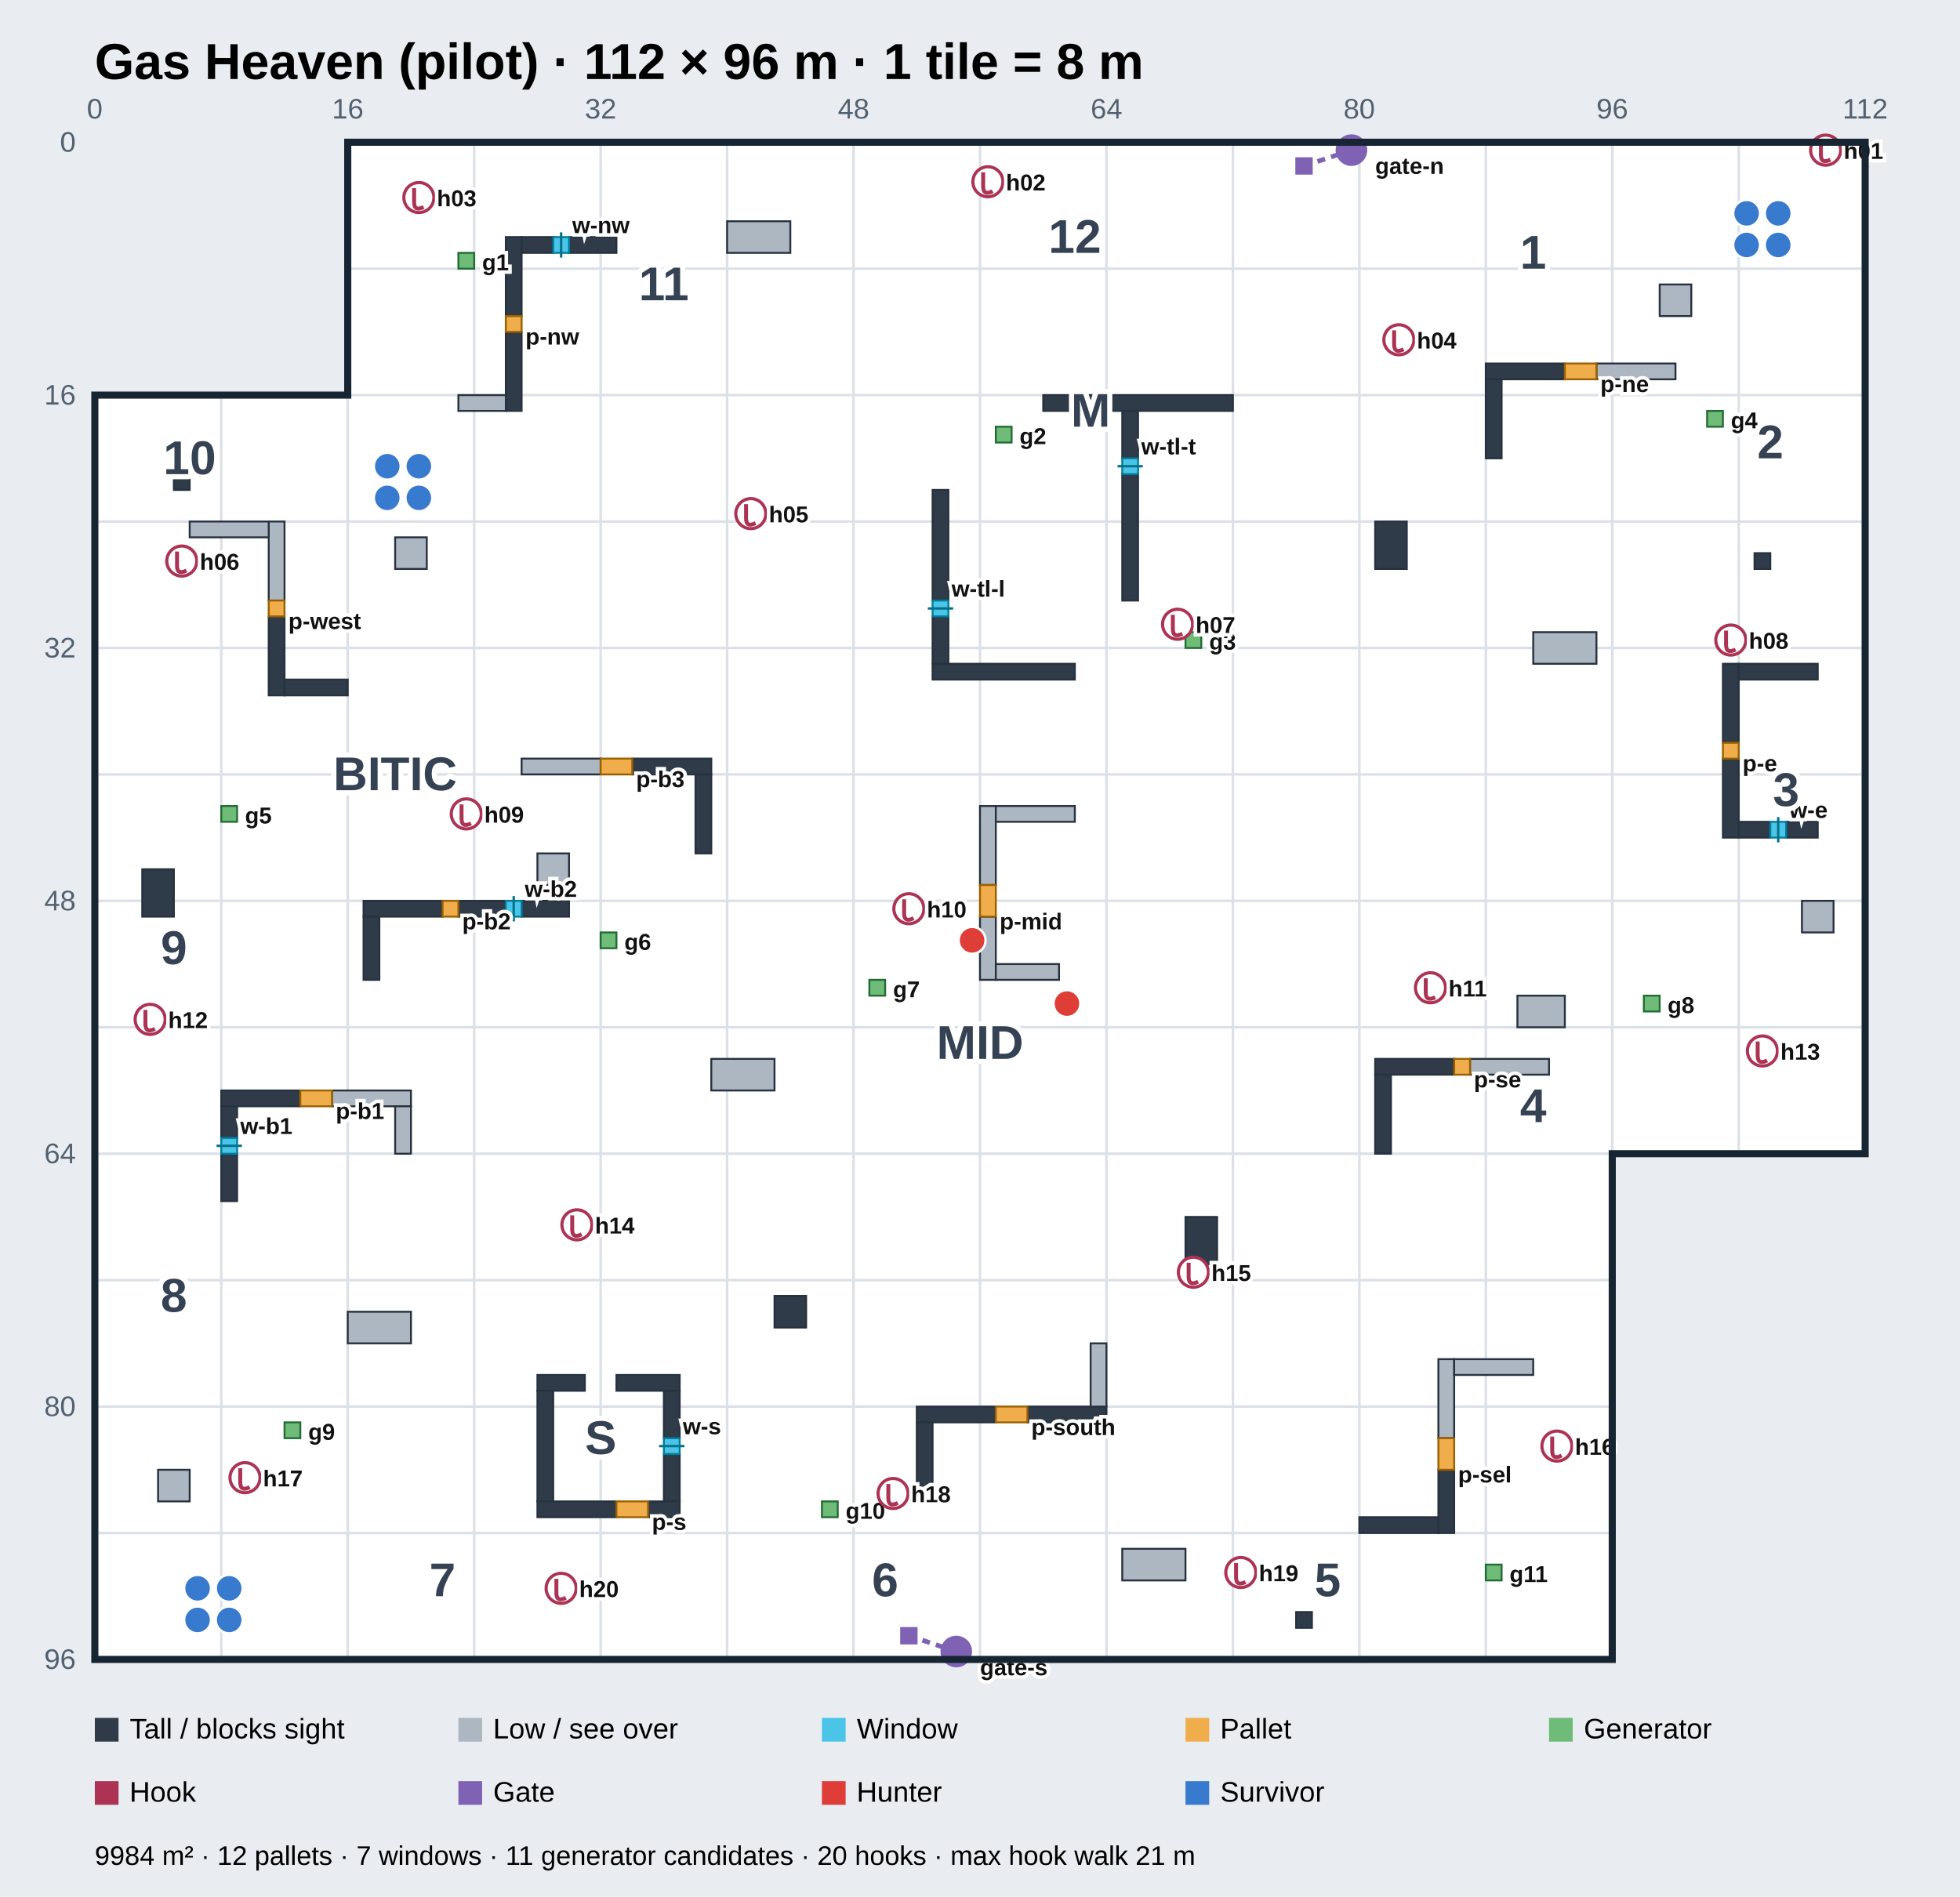
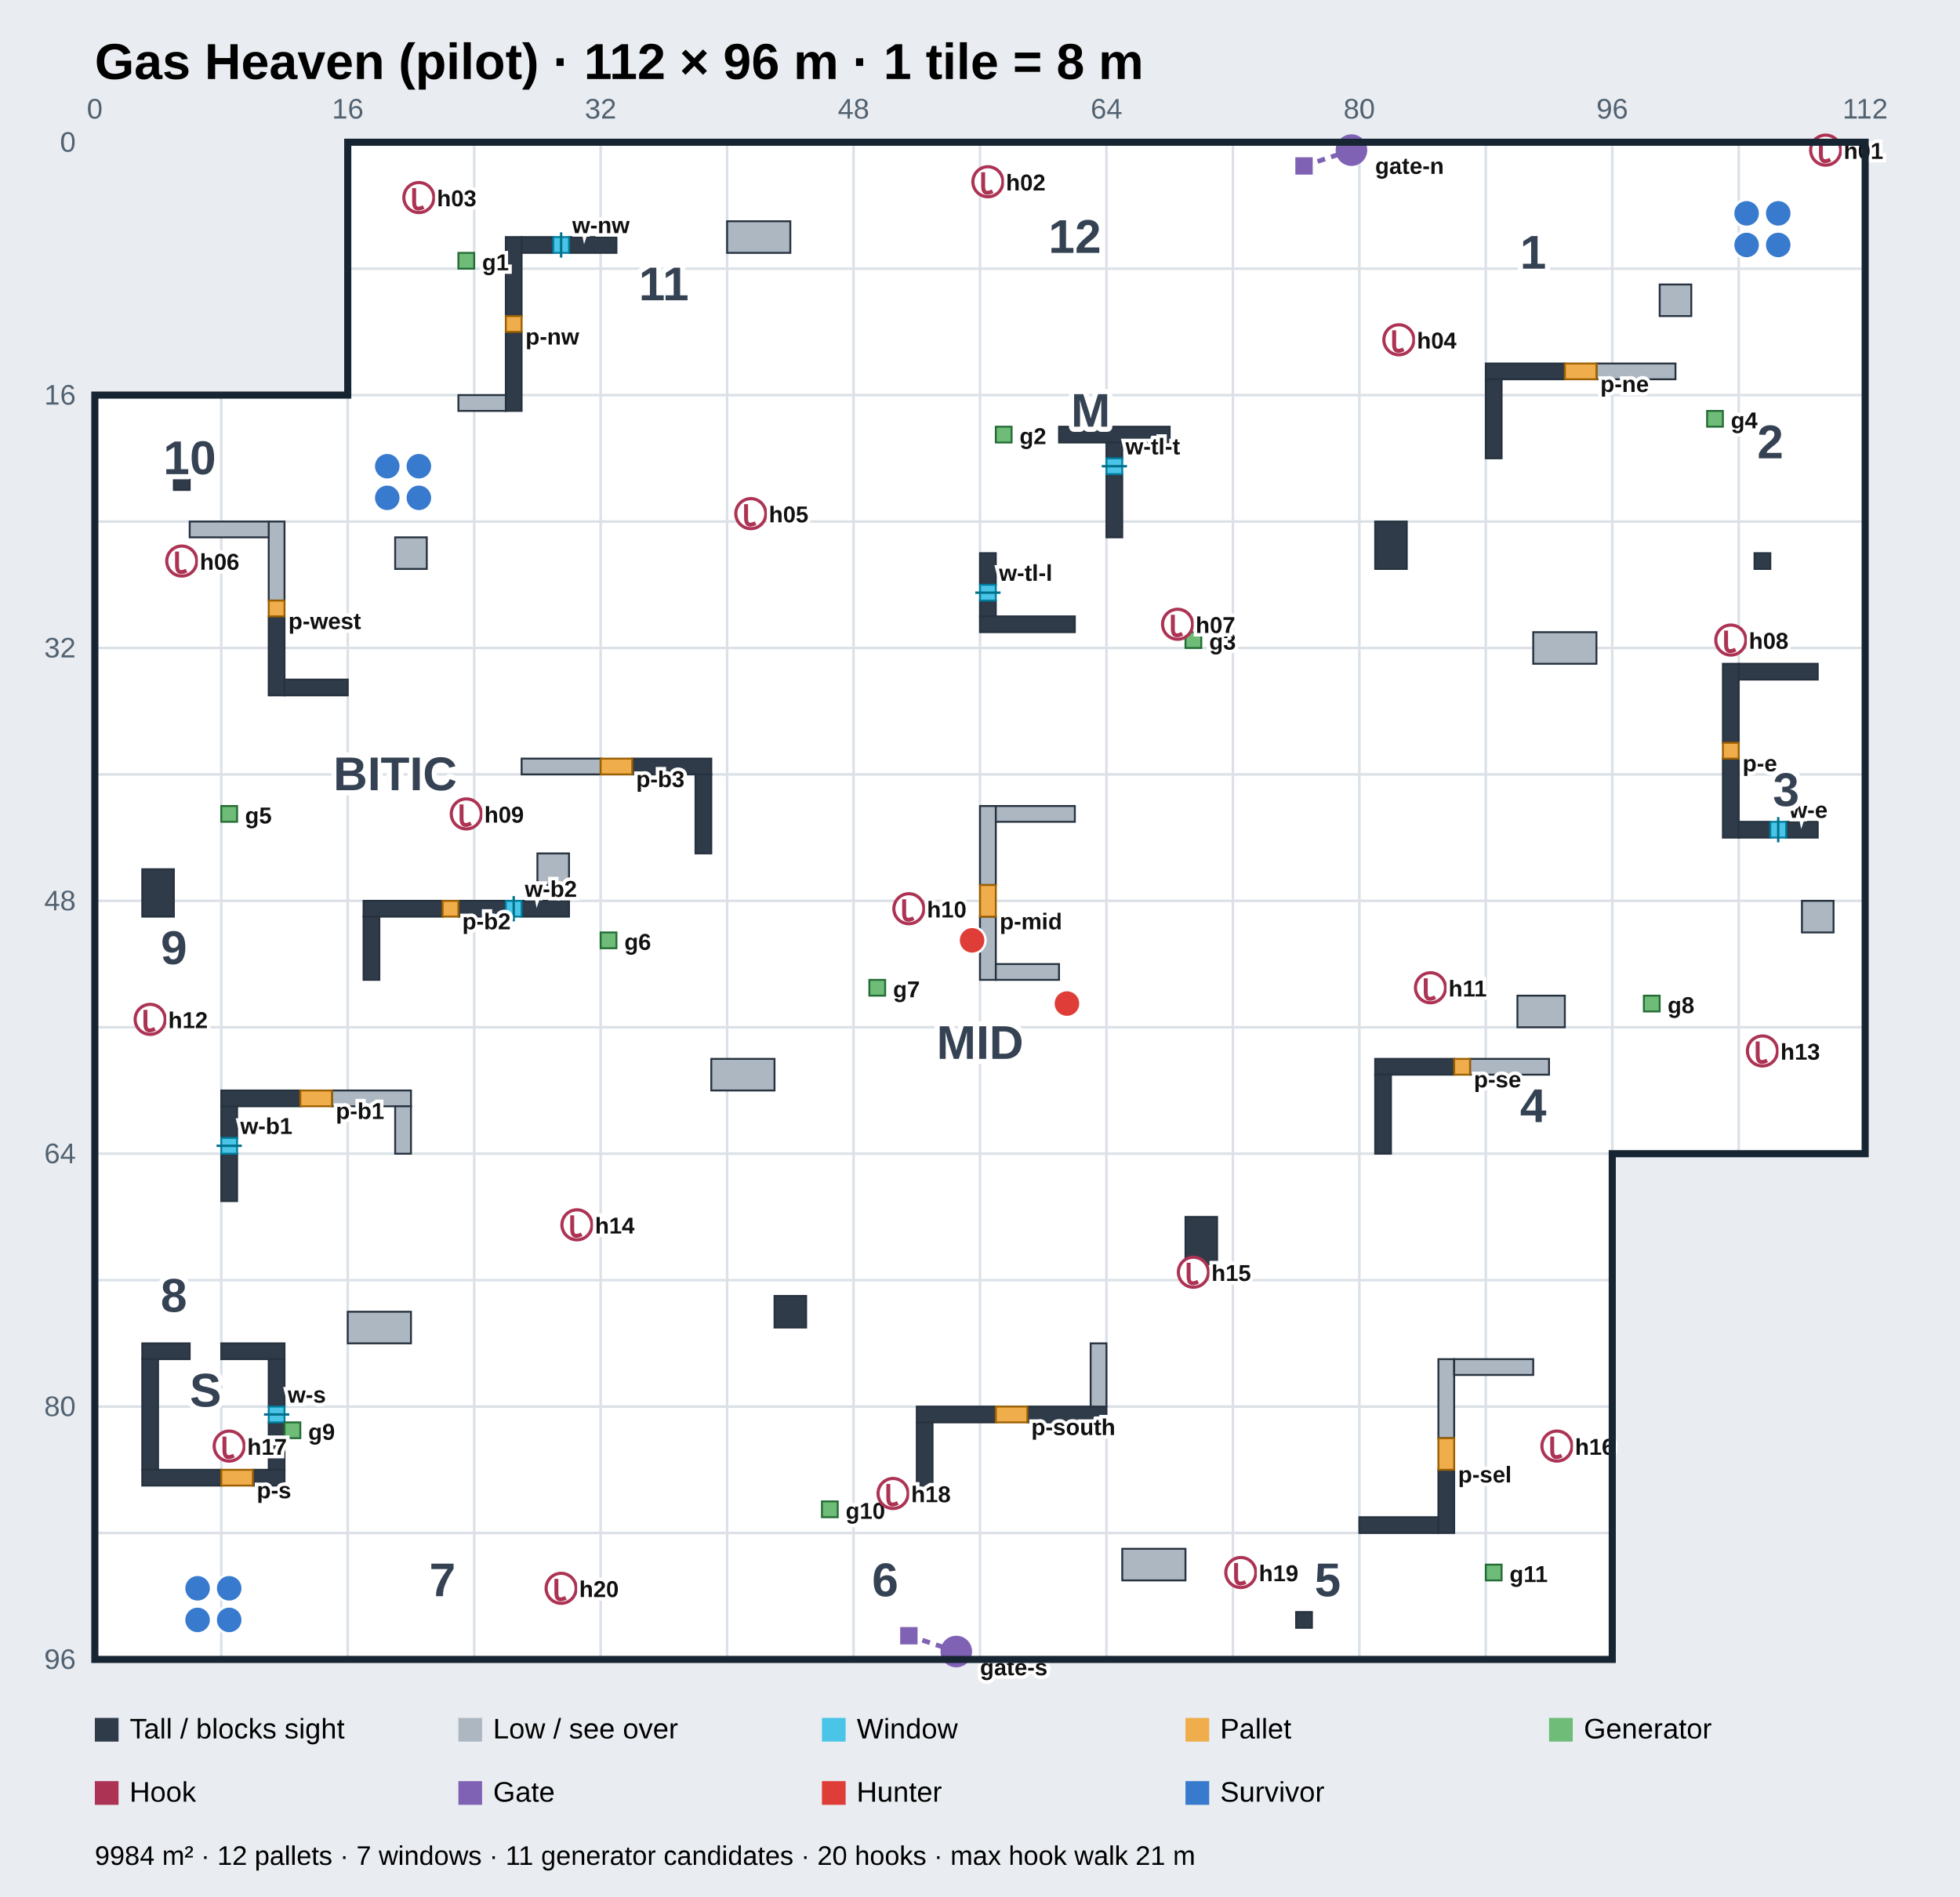
<svg xmlns="http://www.w3.org/2000/svg" width="1240" height="1200" viewBox="-6 -9 124 120" role="img" aria-labelledby="title desc">
  <style>text{font-family:Arial,sans-serif}.label{font-size:3px;font-weight:bold;fill:#354253;paint-order:stroke;stroke:#fff;stroke-width:.65;stroke-linejoin:round}.feature{font-size:1.45px;font-weight:bold;paint-order:stroke;stroke:#fff;stroke-width:.45;fill:#111}.tick{font-size:1.8px;fill:#526170}</style>
  <rect x="-6" y="-9" width="124" height="120" fill="#e9edf1" />
  <text x="0" y="-4" font-size="3.2" font-weight="bold">Gas Heaven (pilot) · 112 × 96 m · 1 tile = 8 m</text>
  <defs>
    <clipPath id="boundary">
      <polygon points="16,0 112,0 112,64 96,64 96,96 0,96 0,16 16,16" />
    </clipPath>
  </defs>
  <polygon points="16,0 112,0 112,64 96,64 96,96 0,96 0,16 16,16" fill="#fff" />
  <g clip-path="url(#boundary)" stroke="#dbe1e7" stroke-width=".16">
    <path d="M0 0V96" />
    <path d="M8 0V96" />
    <path d="M16 0V96" />
    <path d="M24 0V96" />
    <path d="M32 0V96" />
    <path d="M40 0V96" />
    <path d="M48 0V96" />
    <path d="M56 0V96" />
    <path d="M64 0V96" />
    <path d="M72 0V96" />
    <path d="M80 0V96" />
    <path d="M88 0V96" />
    <path d="M96 0V96" />
    <path d="M104 0V96" />
    <path d="M112 0V96" />
    <path d="M0 0H112" />
    <path d="M0 8H112" />
    <path d="M0 16H112" />
    <path d="M0 24H112" />
    <path d="M0 32H112" />
    <path d="M0 40H112" />
    <path d="M0 48H112" />
    <path d="M0 56H112" />
    <path d="M0 64H112" />
    <path d="M0 72H112" />
    <path d="M0 80H112" />
    <path d="M0 88H112" />
    <path d="M0 96H112" />
  </g>
  <text class="tick" x="0" y="-1.5" text-anchor="middle">0</text>
  <text class="tick" x="16" y="-1.5" text-anchor="middle">16</text>
  <text class="tick" x="32" y="-1.5" text-anchor="middle">32</text>
  <text class="tick" x="48" y="-1.5" text-anchor="middle">48</text>
  <text class="tick" x="64" y="-1.5" text-anchor="middle">64</text>
  <text class="tick" x="80" y="-1.5" text-anchor="middle">80</text>
  <text class="tick" x="96" y="-1.5" text-anchor="middle">96</text>
  <text class="tick" x="112" y="-1.5" text-anchor="middle">112</text>
  <text class="tick" x="-1.2" y="0.6" text-anchor="end">0</text>
  <text class="tick" x="-1.2" y="16.6" text-anchor="end">16</text>
  <text class="tick" x="-1.2" y="32.6" text-anchor="end">32</text>
  <text class="tick" x="-1.2" y="48.6" text-anchor="end">48</text>
  <text class="tick" x="-1.2" y="64.6" text-anchor="end">64</text>
  <text class="tick" x="-1.2" y="80.6" text-anchor="end">80</text>
  <text class="tick" x="-1.2" y="96.6" text-anchor="end">96</text>
  <rect x="8" y="60" width="5" height="1" fill="#303b49" stroke="#26323f" stroke-width=".12" />
  <rect x="15" y="60" width="5" height="1" fill="#adb7c2" stroke="#26323f" stroke-width=".12" />
  <rect x="8" y="61" width="1" height="2" fill="#303b49" stroke="#26323f" stroke-width=".12" />
  <rect x="8" y="64" width="1" height="3" fill="#303b49" stroke="#26323f" stroke-width=".12" />
  <rect x="19" y="61" width="1" height="3" fill="#adb7c2" stroke="#26323f" stroke-width=".12" />
  <rect x="17" y="48" width="5" height="1" fill="#303b49" stroke="#26323f" stroke-width=".12" />
  <rect x="23" y="48" width="3" height="1" fill="#303b49" stroke="#26323f" stroke-width=".12" />
  <rect x="27" y="48" width="3" height="1" fill="#303b49" stroke="#26323f" stroke-width=".12" />
  <rect x="17" y="49" width="1" height="4" fill="#303b49" stroke="#26323f" stroke-width=".12" />
  <rect x="28" y="45" width="2" height="2" fill="#adb7c2" stroke="#26323f" stroke-width=".12" />
  <rect x="27" y="39" width="5" height="1" fill="#adb7c2" stroke="#26323f" stroke-width=".12" />
  <rect x="34" y="39" width="5" height="1" fill="#303b49" stroke="#26323f" stroke-width=".12" />
  <rect x="38" y="40" width="1" height="5" fill="#303b49" stroke="#26323f" stroke-width=".12" />
  <rect x="56" y="42" width="1" height="5" fill="#adb7c2" stroke="#26323f" stroke-width=".12" />
  <rect x="57" y="42" width="5" height="1" fill="#adb7c2" stroke="#26323f" stroke-width=".12" />
  <rect x="56" y="49" width="1" height="4" fill="#adb7c2" stroke="#26323f" stroke-width=".12" />
  <rect x="57" y="52" width="4" height="1" fill="#adb7c2" stroke="#26323f" stroke-width=".12" />
  <rect x="26" y="6" width="1" height="5" fill="#303b49" stroke="#26323f" stroke-width=".12" />
  <rect x="26" y="12" width="1" height="5" fill="#303b49" stroke="#26323f" stroke-width=".12" />
  <rect x="27" y="6" width="2" height="1" fill="#303b49" stroke="#26323f" stroke-width=".12" />
  <rect x="30" y="6" width="3" height="1" fill="#303b49" stroke="#26323f" stroke-width=".12" />
  <rect x="23" y="16" width="3" height="1" fill="#adb7c2" stroke="#26323f" stroke-width=".12" />
  <rect x="88" y="14" width="5" height="1" fill="#303b49" stroke="#26323f" stroke-width=".12" />
  <rect x="95" y="14" width="5" height="1" fill="#adb7c2" stroke="#26323f" stroke-width=".12" />
  <rect x="88" y="15" width="1" height="5" fill="#303b49" stroke="#26323f" stroke-width=".12" />
  <rect x="99" y="9" width="2" height="2" fill="#adb7c2" stroke="#26323f" stroke-width=".12" />
  <rect x="103" y="33" width="1" height="5" fill="#303b49" stroke="#26323f" stroke-width=".12" />
  <rect x="103" y="39" width="1" height="5" fill="#303b49" stroke="#26323f" stroke-width=".12" />
  <rect x="104" y="33" width="5" height="1" fill="#303b49" stroke="#26323f" stroke-width=".12" />
  <rect x="104" y="43" width="2" height="1" fill="#303b49" stroke="#26323f" stroke-width=".12" />
  <rect x="107" y="43" width="2" height="1" fill="#303b49" stroke="#26323f" stroke-width=".12" />
  <rect x="81" y="58" width="5" height="1" fill="#303b49" stroke="#26323f" stroke-width=".12" />
  <rect x="87" y="58" width="5" height="1" fill="#adb7c2" stroke="#26323f" stroke-width=".12" />
  <rect x="81" y="59" width="1" height="5" fill="#303b49" stroke="#26323f" stroke-width=".12" />
  <rect x="90" y="54" width="3" height="2" fill="#adb7c2" stroke="#26323f" stroke-width=".12" />
  <rect x="85" y="77" width="1" height="5" fill="#adb7c2" stroke="#26323f" stroke-width=".12" />
  <rect x="85" y="84" width="1" height="4" fill="#303b49" stroke="#26323f" stroke-width=".12" />
  <rect x="86" y="77" width="5" height="1" fill="#adb7c2" stroke="#26323f" stroke-width=".12" />
  <rect x="80" y="87" width="5" height="1" fill="#303b49" stroke="#26323f" stroke-width=".12" />
  <rect x="52" y="80" width="5" height="1" fill="#303b49" stroke="#26323f" stroke-width=".12" />
  <rect x="59" y="80" width="5" height="1" fill="#303b49" stroke="#26323f" stroke-width=".12" />
  <rect x="52" y="81" width="1" height="5" fill="#303b49" stroke="#26323f" stroke-width=".12" />
  <rect x="63" y="76" width="1" height="4" fill="#adb7c2" stroke="#26323f" stroke-width=".12" />
  <rect x="11" y="24" width="1" height="5" fill="#adb7c2" stroke="#26323f" stroke-width=".12" />
  <rect x="11" y="30" width="1" height="5" fill="#303b49" stroke="#26323f" stroke-width=".12" />
  <rect x="12" y="34" width="4" height="1" fill="#303b49" stroke="#26323f" stroke-width=".12" />
  <rect x="6" y="24" width="5" height="1" fill="#adb7c2" stroke="#26323f" stroke-width=".12" />
  <rect x="40" y="5" width="4" height="2" fill="#adb7c2" stroke="#26323f" stroke-width=".12" />
  <rect x="19" y="25" width="2" height="2" fill="#adb7c2" stroke="#26323f" stroke-width=".12" />
  <rect x="3" y="46" width="2" height="3" fill="#303b49" stroke="#26323f" stroke-width=".12" />
  <rect x="39" y="58" width="4" height="2" fill="#adb7c2" stroke="#26323f" stroke-width=".12" />
  <rect x="81" y="24" width="2" height="3" fill="#303b49" stroke="#26323f" stroke-width=".12" />
  <rect x="91" y="31" width="4" height="2" fill="#adb7c2" stroke="#26323f" stroke-width=".12" />
  <rect x="108" y="48" width="2" height="2" fill="#adb7c2" stroke="#26323f" stroke-width=".12" />
  <rect x="43" y="73" width="2" height="2" fill="#303b49" stroke="#26323f" stroke-width=".12" />
  <rect x="16" y="74" width="4" height="2" fill="#adb7c2" stroke="#26323f" stroke-width=".12" />
-   <rect x="4" y="84" width="2" height="2" fill="#adb7c2" stroke="#26323f" stroke-width=".12" />
  <rect x="69" y="68" width="2" height="3" fill="#303b49" stroke="#26323f" stroke-width=".12" />
  <rect x="65" y="89" width="4" height="2" fill="#adb7c2" stroke="#26323f" stroke-width=".12" />
  <rect x="5" y="21" width="1" height="1" fill="#303b49" stroke="#26323f" stroke-width=".12" />
  <rect x="105" y="26" width="1" height="1" fill="#303b49" stroke="#26323f" stroke-width=".12" />
  <rect x="76" y="93" width="1" height="1" fill="#303b49" stroke="#26323f" stroke-width=".12" />
-   <rect x="28" y="78" width="3" height="1" fill="#303b49" stroke="#26323f" stroke-width=".12" />
-   <rect x="33" y="78" width="4" height="1" fill="#303b49" stroke="#26323f" stroke-width=".12" />
-   <rect x="28" y="79" width="1" height="7" fill="#303b49" stroke="#26323f" stroke-width=".12" />
-   <rect x="36" y="79" width="1" height="3" fill="#303b49" stroke="#26323f" stroke-width=".12" />
-   <rect x="36" y="83" width="1" height="3" fill="#303b49" stroke="#26323f" stroke-width=".12" />
-   <rect x="28" y="86" width="5" height="1" fill="#303b49" stroke="#26323f" stroke-width=".12" />
-   <rect x="35" y="86" width="2" height="1" fill="#303b49" stroke="#26323f" stroke-width=".12" />
-   <rect x="60" y="16" width="12" height="1" fill="#303b49" stroke="#26323f" stroke-width=".12" />
-   <rect x="65" y="17" width="1" height="3" fill="#303b49" stroke="#26323f" stroke-width=".12" />
-   <rect x="65" y="21" width="1" height="8" fill="#303b49" stroke="#26323f" stroke-width=".12" />
-   <rect x="53" y="22" width="1" height="7" fill="#303b49" stroke="#26323f" stroke-width=".12" />
-   <rect x="53" y="30" width="1" height="3" fill="#303b49" stroke="#26323f" stroke-width=".12" />
-   <rect x="53" y="33" width="9" height="1" fill="#303b49" stroke="#26323f" stroke-width=".12" />
+   <rect x="3" y="76" width="3" height="1" fill="#303b49" stroke="#26323f" stroke-width=".12" />
+   <rect x="8" y="76" width="4" height="1" fill="#303b49" stroke="#26323f" stroke-width=".12" />
+   <rect x="3" y="77" width="1" height="7" fill="#303b49" stroke="#26323f" stroke-width=".12" />
+   <rect x="11" y="77" width="1" height="3" fill="#303b49" stroke="#26323f" stroke-width=".12" />
+   <rect x="11" y="81" width="1" height="3" fill="#303b49" stroke="#26323f" stroke-width=".12" />
+   <rect x="3" y="84" width="5" height="1" fill="#303b49" stroke="#26323f" stroke-width=".12" />
+   <rect x="10" y="84" width="2" height="1" fill="#303b49" stroke="#26323f" stroke-width=".12" />
+   <rect x="61" y="18" width="7" height="1" fill="#303b49" stroke="#26323f" stroke-width=".12" />
+   <rect x="64" y="19" width="1" height="1" fill="#303b49" stroke="#26323f" stroke-width=".12" />
+   <rect x="64" y="21" width="1" height="4" fill="#303b49" stroke="#26323f" stroke-width=".12" />
+   <rect x="56" y="26" width="1" height="2" fill="#303b49" stroke="#26323f" stroke-width=".12" />
+   <rect x="56" y="29" width="1" height="1" fill="#303b49" stroke="#26323f" stroke-width=".12" />
+   <rect x="56" y="30" width="6" height="1" fill="#303b49" stroke="#26323f" stroke-width=".12" />
  <rect x="8" y="63" width="1" height="1" fill="#4ac5e8" stroke="#007d9e" stroke-width=".12" />
  <path d="M7.7 63.5h1.6" stroke="#00708b" stroke-width=".15" />
  <text class="feature" x="9.2" y="62.75">w-b1</text>
  <rect x="26" y="48" width="1" height="1" fill="#4ac5e8" stroke="#007d9e" stroke-width=".12" />
  <path d="M26.5 47.7v1.6" stroke="#00708b" stroke-width=".15" />
  <text class="feature" x="27.2" y="47.75">w-b2</text>
  <rect x="29" y="6" width="1" height="1" fill="#4ac5e8" stroke="#007d9e" stroke-width=".12" />
  <path d="M29.5 5.7v1.6" stroke="#00708b" stroke-width=".15" />
  <text class="feature" x="30.2" y="5.75">w-nw</text>
  <rect x="106" y="43" width="1" height="1" fill="#4ac5e8" stroke="#007d9e" stroke-width=".12" />
  <path d="M106.5 42.7v1.6" stroke="#00708b" stroke-width=".15" />
  <text class="feature" x="107.2" y="42.75">w-e</text>
-   <rect x="36" y="82" width="1" height="1" fill="#4ac5e8" stroke="#007d9e" stroke-width=".12" />
-   <path d="M35.7 82.5h1.6" stroke="#00708b" stroke-width=".15" />
-   <text class="feature" x="37.2" y="81.75">w-s</text>
-   <rect x="65" y="20" width="1" height="1" fill="#4ac5e8" stroke="#007d9e" stroke-width=".12" />
-   <path d="M64.7 20.5h1.6" stroke="#00708b" stroke-width=".15" />
-   <text class="feature" x="66.2" y="19.75">w-tl-t</text>
-   <rect x="53" y="29" width="1" height="1" fill="#4ac5e8" stroke="#007d9e" stroke-width=".12" />
-   <path d="M52.7 29.5h1.6" stroke="#00708b" stroke-width=".15" />
-   <text class="feature" x="54.2" y="28.75">w-tl-l</text>
+   <rect x="11" y="80" width="1" height="1" fill="#4ac5e8" stroke="#007d9e" stroke-width=".12" />
+   <path d="M10.7 80.5h1.6" stroke="#00708b" stroke-width=".15" />
+   <text class="feature" x="12.2" y="79.75">w-s</text>
+   <rect x="64" y="20" width="1" height="1" fill="#4ac5e8" stroke="#007d9e" stroke-width=".12" />
+   <path d="M63.7 20.5h1.6" stroke="#00708b" stroke-width=".15" />
+   <text class="feature" x="65.2" y="19.75">w-tl-t</text>
+   <rect x="56" y="28" width="1" height="1" fill="#4ac5e8" stroke="#007d9e" stroke-width=".12" />
+   <path d="M55.7 28.5h1.6" stroke="#00708b" stroke-width=".15" />
+   <text class="feature" x="57.2" y="27.75">w-tl-l</text>
  <rect x="13" y="60" width="2" height="1" fill="#efad4c" stroke="#9b6000" stroke-width=".12" />
  <text class="feature" x="15.25" y="61.8">p-b1</text>
  <rect x="22" y="48" width="1" height="1" fill="#efad4c" stroke="#9b6000" stroke-width=".12" />
  <text class="feature" x="23.25" y="49.8">p-b2</text>
  <rect x="32" y="39" width="2" height="1" fill="#efad4c" stroke="#9b6000" stroke-width=".12" />
  <text class="feature" x="34.25" y="40.8">p-b3</text>
  <rect x="56" y="47" width="1" height="2" fill="#efad4c" stroke="#9b6000" stroke-width=".12" />
  <text class="feature" x="57.25" y="49.8">p-mid</text>
  <rect x="26" y="11" width="1" height="1" fill="#efad4c" stroke="#9b6000" stroke-width=".12" />
  <text class="feature" x="27.25" y="12.8">p-nw</text>
  <rect x="93" y="14" width="2" height="1" fill="#efad4c" stroke="#9b6000" stroke-width=".12" />
  <text class="feature" x="95.25" y="15.8">p-ne</text>
  <rect x="103" y="38" width="1" height="1" fill="#efad4c" stroke="#9b6000" stroke-width=".12" />
  <text class="feature" x="104.25" y="39.8">p-e</text>
  <rect x="86" y="58" width="1" height="1" fill="#efad4c" stroke="#9b6000" stroke-width=".12" />
  <text class="feature" x="87.25" y="59.8">p-se</text>
  <rect x="85" y="82" width="1" height="2" fill="#efad4c" stroke="#9b6000" stroke-width=".12" />
  <text class="feature" x="86.25" y="84.8">p-sel</text>
  <rect x="57" y="80" width="2" height="1" fill="#efad4c" stroke="#9b6000" stroke-width=".12" />
  <text class="feature" x="59.25" y="81.8">p-south</text>
  <rect x="11" y="29" width="1" height="1" fill="#efad4c" stroke="#9b6000" stroke-width=".12" />
  <text class="feature" x="12.25" y="30.8">p-west</text>
-   <rect x="33" y="86" width="2" height="1" fill="#efad4c" stroke="#9b6000" stroke-width=".12" />
-   <text class="feature" x="35.25" y="87.8">p-s</text>
+   <rect x="8" y="84" width="2" height="1" fill="#efad4c" stroke="#9b6000" stroke-width=".12" />
+   <text class="feature" x="10.25" y="85.8">p-s</text>
  <rect x="23" y="7" width="1" height="1" fill="#6ebc78" stroke="#236c35" stroke-width=".12" />
  <text class="feature" x="24.5" y="8.1">g1</text>
  <rect x="57" y="18" width="1" height="1" fill="#6ebc78" stroke="#236c35" stroke-width=".12" />
  <text class="feature" x="58.5" y="19.1">g2</text>
  <rect x="69" y="31" width="1" height="1" fill="#6ebc78" stroke="#236c35" stroke-width=".12" />
  <text class="feature" x="70.5" y="32.1">g3</text>
  <rect x="102" y="17" width="1" height="1" fill="#6ebc78" stroke="#236c35" stroke-width=".12" />
  <text class="feature" x="103.5" y="18.1">g4</text>
  <rect x="8" y="42" width="1" height="1" fill="#6ebc78" stroke="#236c35" stroke-width=".12" />
  <text class="feature" x="9.5" y="43.1">g5</text>
  <rect x="32" y="50" width="1" height="1" fill="#6ebc78" stroke="#236c35" stroke-width=".12" />
  <text class="feature" x="33.5" y="51.1">g6</text>
  <rect x="49" y="53" width="1" height="1" fill="#6ebc78" stroke="#236c35" stroke-width=".12" />
  <text class="feature" x="50.5" y="54.1">g7</text>
  <rect x="98" y="54" width="1" height="1" fill="#6ebc78" stroke="#236c35" stroke-width=".12" />
  <text class="feature" x="99.5" y="55.1">g8</text>
  <rect x="12" y="81" width="1" height="1" fill="#6ebc78" stroke="#236c35" stroke-width=".12" />
  <text class="feature" x="13.5" y="82.1">g9</text>
  <rect x="46" y="86" width="1" height="1" fill="#6ebc78" stroke="#236c35" stroke-width=".12" />
  <text class="feature" x="47.5" y="87.1">g10</text>
  <rect x="88" y="90" width="1" height="1" fill="#6ebc78" stroke="#236c35" stroke-width=".12" />
  <text class="feature" x="89.5" y="91.1">g11</text>
  <g transform="translate(109.5 0.5)">
    <circle r=".95" fill="#fff" stroke="#ac3354" stroke-width=".2" />
    <path d="M-.3 -.6V.3q0 .6 .6 .3" fill="none" stroke="#ac3354" stroke-width=".25" />
  </g>
  <text class="feature" x="110.65" y="1.05">h01</text>
  <g transform="translate(56.5 2.5)">
    <circle r=".95" fill="#fff" stroke="#ac3354" stroke-width=".2" />
    <path d="M-.3 -.6V.3q0 .6 .6 .3" fill="none" stroke="#ac3354" stroke-width=".25" />
  </g>
  <text class="feature" x="57.65" y="3.05">h02</text>
  <g transform="translate(20.5 3.5)">
    <circle r=".95" fill="#fff" stroke="#ac3354" stroke-width=".2" />
    <path d="M-.3 -.6V.3q0 .6 .6 .3" fill="none" stroke="#ac3354" stroke-width=".25" />
  </g>
  <text class="feature" x="21.65" y="4.05">h03</text>
  <g transform="translate(82.5 12.5)">
    <circle r=".95" fill="#fff" stroke="#ac3354" stroke-width=".2" />
    <path d="M-.3 -.6V.3q0 .6 .6 .3" fill="none" stroke="#ac3354" stroke-width=".25" />
  </g>
  <text class="feature" x="83.65" y="13.05">h04</text>
  <g transform="translate(41.5 23.5)">
    <circle r=".95" fill="#fff" stroke="#ac3354" stroke-width=".2" />
    <path d="M-.3 -.6V.3q0 .6 .6 .3" fill="none" stroke="#ac3354" stroke-width=".25" />
  </g>
  <text class="feature" x="42.65" y="24.05">h05</text>
  <g transform="translate(5.5 26.5)">
    <circle r=".95" fill="#fff" stroke="#ac3354" stroke-width=".2" />
    <path d="M-.3 -.6V.3q0 .6 .6 .3" fill="none" stroke="#ac3354" stroke-width=".25" />
  </g>
  <text class="feature" x="6.65" y="27.05">h06</text>
  <g transform="translate(68.5 30.5)">
    <circle r=".95" fill="#fff" stroke="#ac3354" stroke-width=".2" />
    <path d="M-.3 -.6V.3q0 .6 .6 .3" fill="none" stroke="#ac3354" stroke-width=".25" />
  </g>
  <text class="feature" x="69.65" y="31.05">h07</text>
  <g transform="translate(103.5 31.5)">
    <circle r=".95" fill="#fff" stroke="#ac3354" stroke-width=".2" />
    <path d="M-.3 -.6V.3q0 .6 .6 .3" fill="none" stroke="#ac3354" stroke-width=".25" />
  </g>
  <text class="feature" x="104.65" y="32.05">h08</text>
  <g transform="translate(23.5 42.5)">
    <circle r=".95" fill="#fff" stroke="#ac3354" stroke-width=".2" />
    <path d="M-.3 -.6V.3q0 .6 .6 .3" fill="none" stroke="#ac3354" stroke-width=".25" />
  </g>
  <text class="feature" x="24.65" y="43.05">h09</text>
  <g transform="translate(51.5 48.5)">
    <circle r=".95" fill="#fff" stroke="#ac3354" stroke-width=".2" />
    <path d="M-.3 -.6V.3q0 .6 .6 .3" fill="none" stroke="#ac3354" stroke-width=".25" />
  </g>
  <text class="feature" x="52.65" y="49.05">h10</text>
  <g transform="translate(84.5 53.5)">
    <circle r=".95" fill="#fff" stroke="#ac3354" stroke-width=".2" />
    <path d="M-.3 -.6V.3q0 .6 .6 .3" fill="none" stroke="#ac3354" stroke-width=".25" />
  </g>
  <text class="feature" x="85.65" y="54.05">h11</text>
  <g transform="translate(3.5 55.5)">
    <circle r=".95" fill="#fff" stroke="#ac3354" stroke-width=".2" />
    <path d="M-.3 -.6V.3q0 .6 .6 .3" fill="none" stroke="#ac3354" stroke-width=".25" />
  </g>
  <text class="feature" x="4.65" y="56.05">h12</text>
  <g transform="translate(105.5 57.5)">
    <circle r=".95" fill="#fff" stroke="#ac3354" stroke-width=".2" />
    <path d="M-.3 -.6V.3q0 .6 .6 .3" fill="none" stroke="#ac3354" stroke-width=".25" />
  </g>
  <text class="feature" x="106.65" y="58.05">h13</text>
  <g transform="translate(30.5 68.5)">
    <circle r=".95" fill="#fff" stroke="#ac3354" stroke-width=".2" />
    <path d="M-.3 -.6V.3q0 .6 .6 .3" fill="none" stroke="#ac3354" stroke-width=".25" />
  </g>
  <text class="feature" x="31.65" y="69.05">h14</text>
  <g transform="translate(69.5 71.5)">
    <circle r=".95" fill="#fff" stroke="#ac3354" stroke-width=".2" />
    <path d="M-.3 -.6V.3q0 .6 .6 .3" fill="none" stroke="#ac3354" stroke-width=".25" />
  </g>
  <text class="feature" x="70.65" y="72.05">h15</text>
  <g transform="translate(92.5 82.5)">
    <circle r=".95" fill="#fff" stroke="#ac3354" stroke-width=".2" />
    <path d="M-.3 -.6V.3q0 .6 .6 .3" fill="none" stroke="#ac3354" stroke-width=".25" />
  </g>
  <text class="feature" x="93.65" y="83.05">h16</text>
-   <g transform="translate(9.5 84.5)">
-     <circle r=".95" fill="#fff" stroke="#ac3354" stroke-width=".2" />
-     <path d="M-.3 -.6V.3q0 .6 .6 .3" fill="none" stroke="#ac3354" stroke-width=".25" />
-   </g>
-   <text class="feature" x="10.65" y="85.05">h17</text>
+   <g transform="translate(8.5 82.5)">
+     <circle r=".95" fill="#fff" stroke="#ac3354" stroke-width=".2" />
+     <path d="M-.3 -.6V.3q0 .6 .6 .3" fill="none" stroke="#ac3354" stroke-width=".25" />
+   </g>
+   <text class="feature" x="9.65" y="83.05">h17</text>
  <g transform="translate(50.5 85.5)">
    <circle r=".95" fill="#fff" stroke="#ac3354" stroke-width=".2" />
    <path d="M-.3 -.6V.3q0 .6 .6 .3" fill="none" stroke="#ac3354" stroke-width=".25" />
  </g>
  <text class="feature" x="51.65" y="86.05">h18</text>
  <g transform="translate(72.5 90.5)">
    <circle r=".95" fill="#fff" stroke="#ac3354" stroke-width=".2" />
    <path d="M-.3 -.6V.3q0 .6 .6 .3" fill="none" stroke="#ac3354" stroke-width=".25" />
  </g>
  <text class="feature" x="73.65" y="91.05">h19</text>
  <g transform="translate(29.5 91.5)">
    <circle r=".95" fill="#fff" stroke="#ac3354" stroke-width=".2" />
    <path d="M-.3 -.6V.3q0 .6 .6 .3" fill="none" stroke="#ac3354" stroke-width=".25" />
  </g>
  <text class="feature" x="30.65" y="92.05">h20</text>
  <path d="M76.5 1.5L79.5 0.5" stroke="#8062b4" stroke-width=".3" stroke-dasharray=".5 .4" />
  <rect x="75.95" y="0.95" width="1.1" height="1.1" fill="#8062b4" />
  <circle cx="79.5" cy="0.5" r="1" fill="#8062b4" />
  <text class="feature" x="81" y="2">gate-n</text>
  <path d="M51.5 94.5L54.5 95.5" stroke="#8062b4" stroke-width=".3" stroke-dasharray=".5 .4" />
  <rect x="50.95" y="93.95" width="1.1" height="1.1" fill="#8062b4" />
  <circle cx="54.5" cy="95.5" r="1" fill="#8062b4" />
  <text class="feature" x="56" y="97">gate-s</text>
  <circle cx="55.5" cy="50.5" r=".85" fill="#df3d37" stroke="#fff" stroke-width=".15" />
  <circle cx="61.5" cy="54.5" r=".85" fill="#df3d37" stroke="#fff" stroke-width=".15" />
  <circle cx="18.5" cy="20.5" r=".85" fill="#377ace" stroke="#fff" stroke-width=".15" />
  <circle cx="20.5" cy="20.5" r=".85" fill="#377ace" stroke="#fff" stroke-width=".15" />
  <circle cx="18.5" cy="22.5" r=".85" fill="#377ace" stroke="#fff" stroke-width=".15" />
  <circle cx="20.5" cy="22.5" r=".85" fill="#377ace" stroke="#fff" stroke-width=".15" />
  <circle cx="104.5" cy="4.5" r=".85" fill="#377ace" stroke="#fff" stroke-width=".15" />
  <circle cx="106.5" cy="4.5" r=".85" fill="#377ace" stroke="#fff" stroke-width=".15" />
  <circle cx="104.5" cy="6.5" r=".85" fill="#377ace" stroke="#fff" stroke-width=".15" />
  <circle cx="106.5" cy="6.5" r=".85" fill="#377ace" stroke="#fff" stroke-width=".15" />
  <circle cx="6.5" cy="91.5" r=".85" fill="#377ace" stroke="#fff" stroke-width=".15" />
  <circle cx="8.5" cy="91.5" r=".85" fill="#377ace" stroke="#fff" stroke-width=".15" />
  <circle cx="6.5" cy="93.5" r=".85" fill="#377ace" stroke="#fff" stroke-width=".15" />
  <circle cx="8.5" cy="93.5" r=".85" fill="#377ace" stroke="#fff" stroke-width=".15" />
  <text class="label" x="91" y="8" text-anchor="middle">1</text>
  <text class="label" x="106" y="20" text-anchor="middle">2</text>
  <text class="label" x="107" y="42" text-anchor="middle">3</text>
  <text class="label" x="91" y="62" text-anchor="middle">4</text>
  <text class="label" x="78" y="92" text-anchor="middle">5</text>
  <text class="label" x="50" y="92" text-anchor="middle">6</text>
  <text class="label" x="22" y="92" text-anchor="middle">7</text>
  <text class="label" x="5" y="74" text-anchor="middle">8</text>
  <text class="label" x="5" y="52" text-anchor="middle">9</text>
  <text class="label" x="6" y="21" text-anchor="middle">10</text>
  <text class="label" x="36" y="10" text-anchor="middle">11</text>
  <text class="label" x="62" y="7" text-anchor="middle">12</text>
  <text class="label" x="63" y="18" text-anchor="middle">M</text>
-   <text class="label" x="32" y="83" text-anchor="middle">S</text>
+   <text class="label" x="7" y="80" text-anchor="middle">S</text>
  <text class="label" x="56" y="58" text-anchor="middle">MID</text>
  <text class="label" x="19" y="41" text-anchor="middle">BITIC</text>
  <polygon points="16,0 112,0 112,64 96,64 96,96 0,96 0,16 16,16" fill="none" stroke="#172533" stroke-width=".45" />
  <rect x="0" y="99.7" width="1.5" height="1.5" fill="#303b49" />
  <text x="2.2" y="101" font-size="1.8">Tall / blocks sight</text>
  <rect x="23" y="99.7" width="1.5" height="1.5" fill="#adb7c2" />
  <text x="25.2" y="101" font-size="1.8">Low / see over</text>
  <rect x="46" y="99.7" width="1.5" height="1.5" fill="#4ac5e8" />
  <text x="48.2" y="101" font-size="1.8">Window</text>
  <rect x="69" y="99.7" width="1.5" height="1.5" fill="#efad4c" />
  <text x="71.2" y="101" font-size="1.8">Pallet</text>
  <rect x="92" y="99.7" width="1.5" height="1.5" fill="#6ebc78" />
  <text x="94.2" y="101" font-size="1.8">Generator</text>
  <rect x="0" y="103.7" width="1.5" height="1.5" fill="#ac3354" />
  <text x="2.2" y="105" font-size="1.8">Hook</text>
  <rect x="23" y="103.7" width="1.5" height="1.5" fill="#8062b4" />
  <text x="25.2" y="105" font-size="1.8">Gate</text>
  <rect x="46" y="103.7" width="1.5" height="1.5" fill="#df3d37" />
  <text x="48.2" y="105" font-size="1.8">Hunter</text>
  <rect x="69" y="103.7" width="1.5" height="1.5" fill="#377ace" />
  <text x="71.2" y="105" font-size="1.8">Survivor</text>
  <text x="0" y="109" font-size="1.7">9984 m² · 12 pallets · 7 windows · 11 generator candidates · 20 hooks · max hook walk 21 m</text>
</svg>
